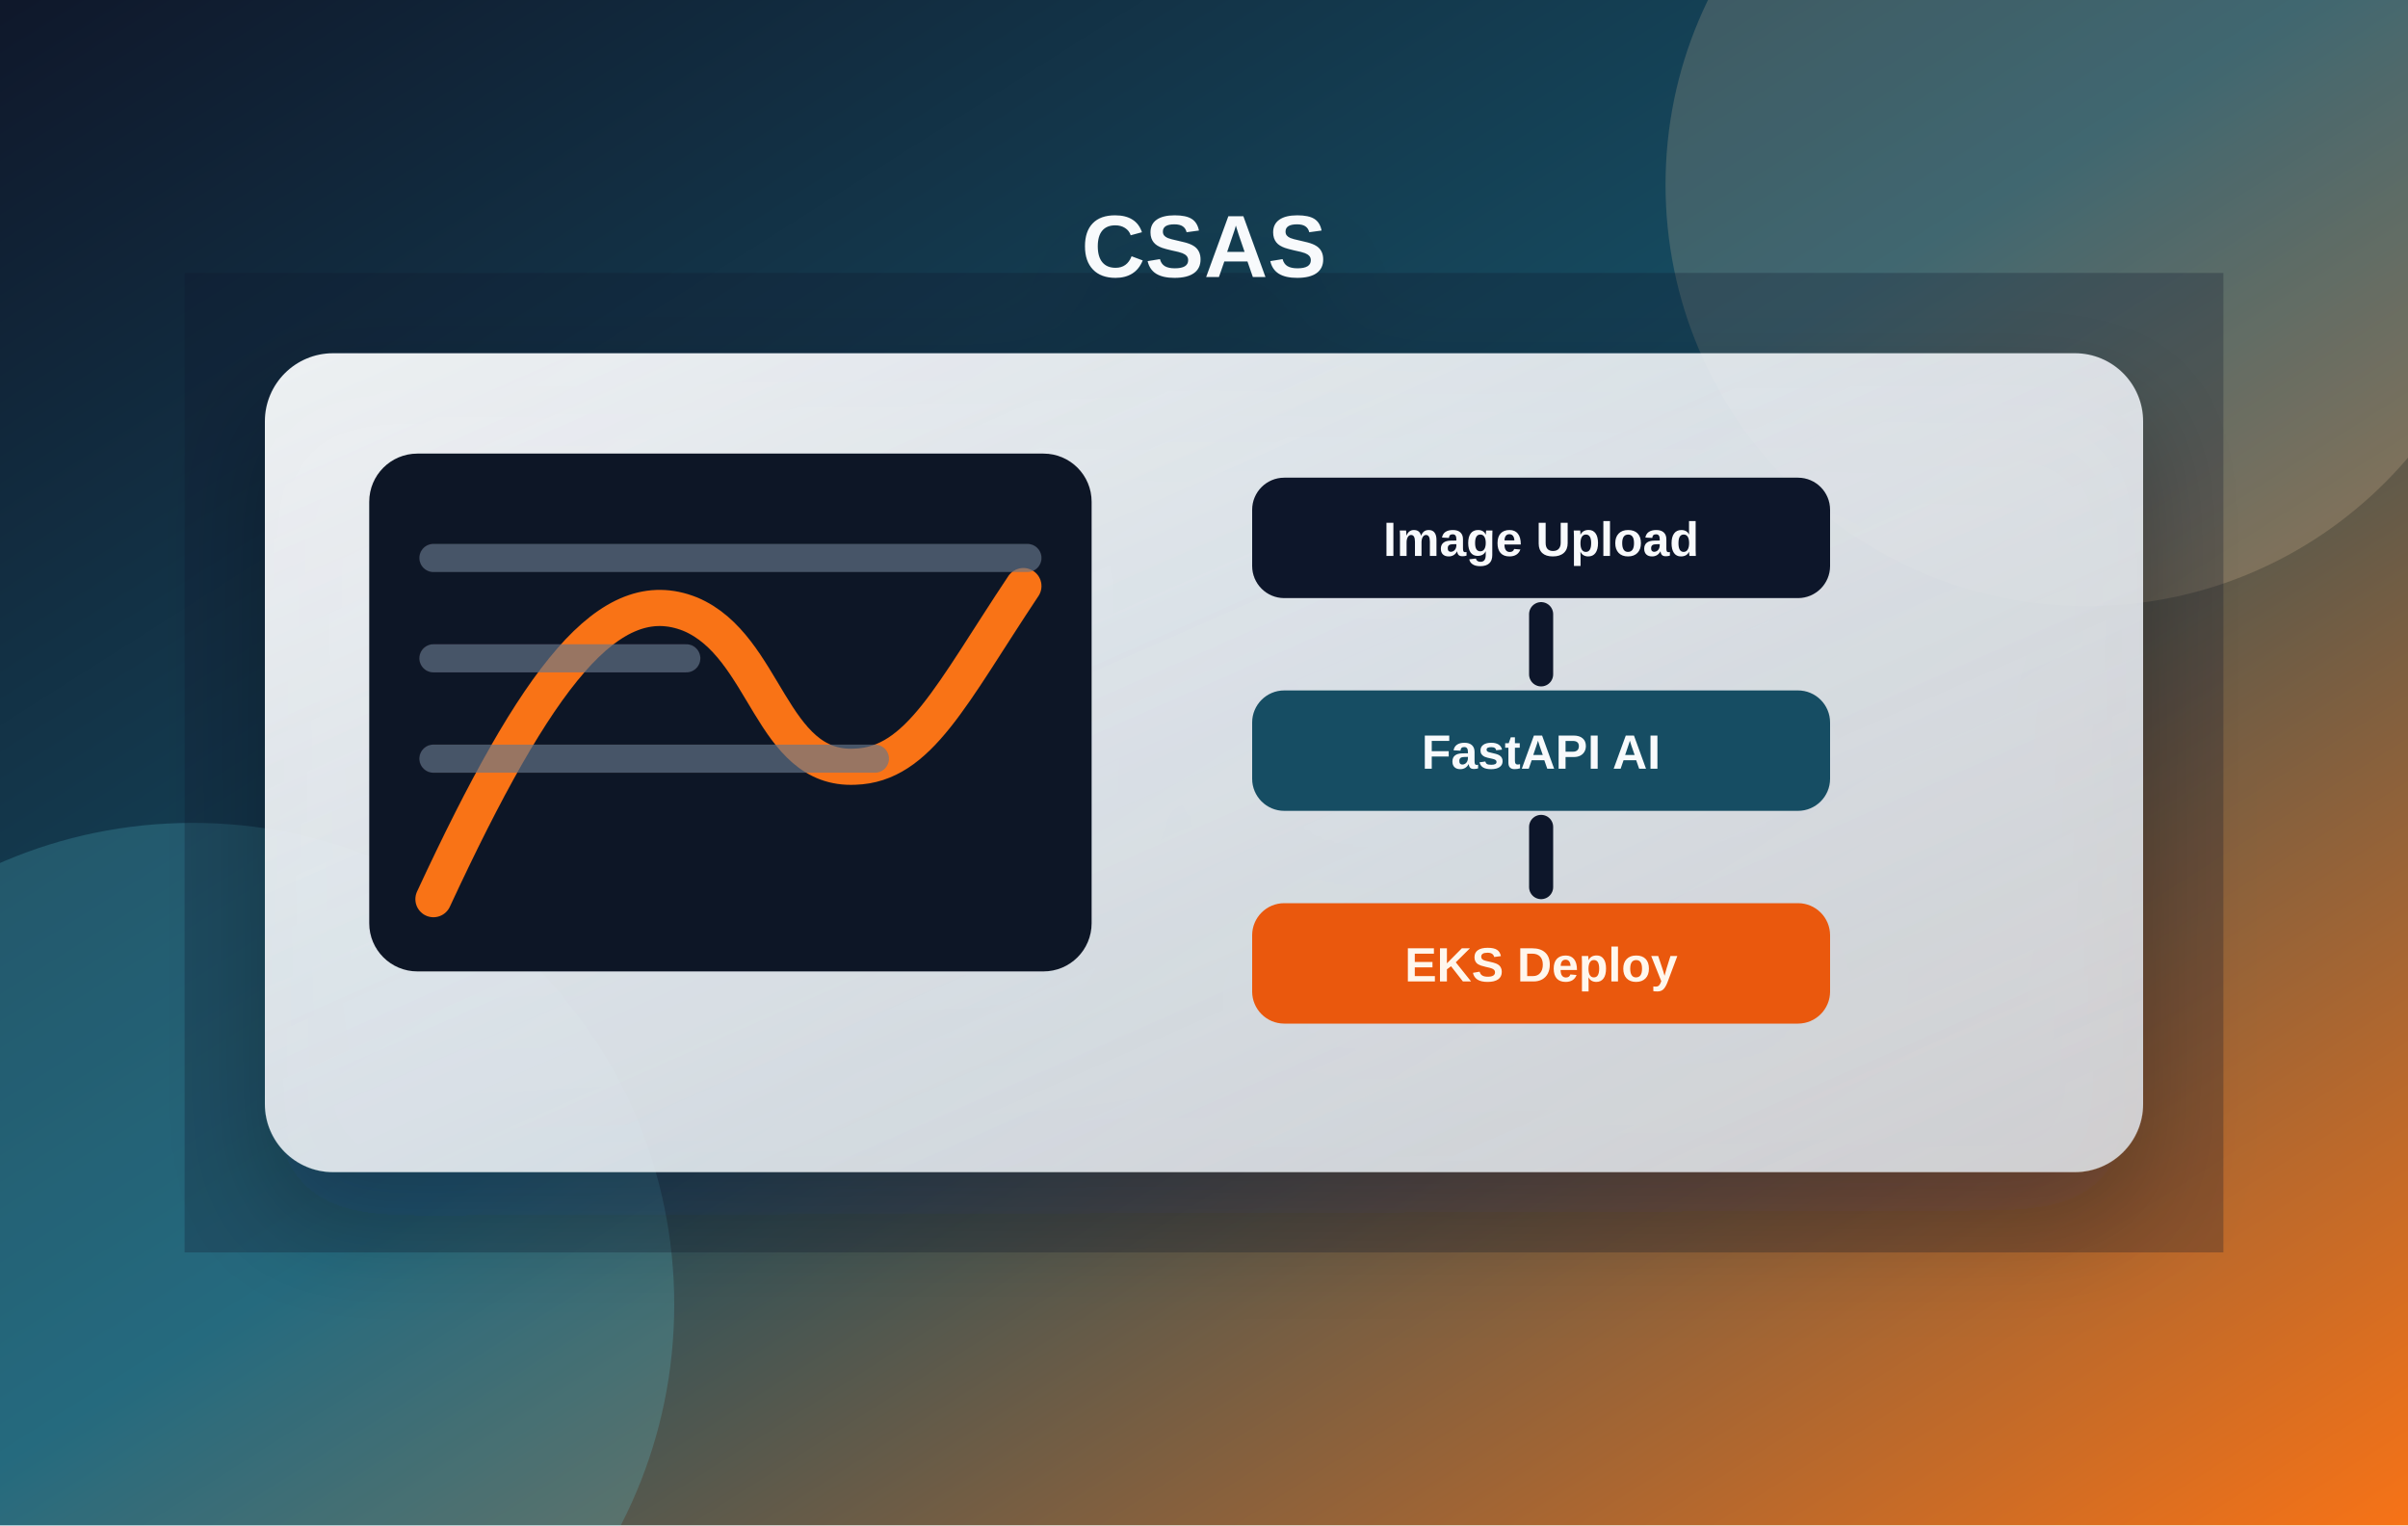
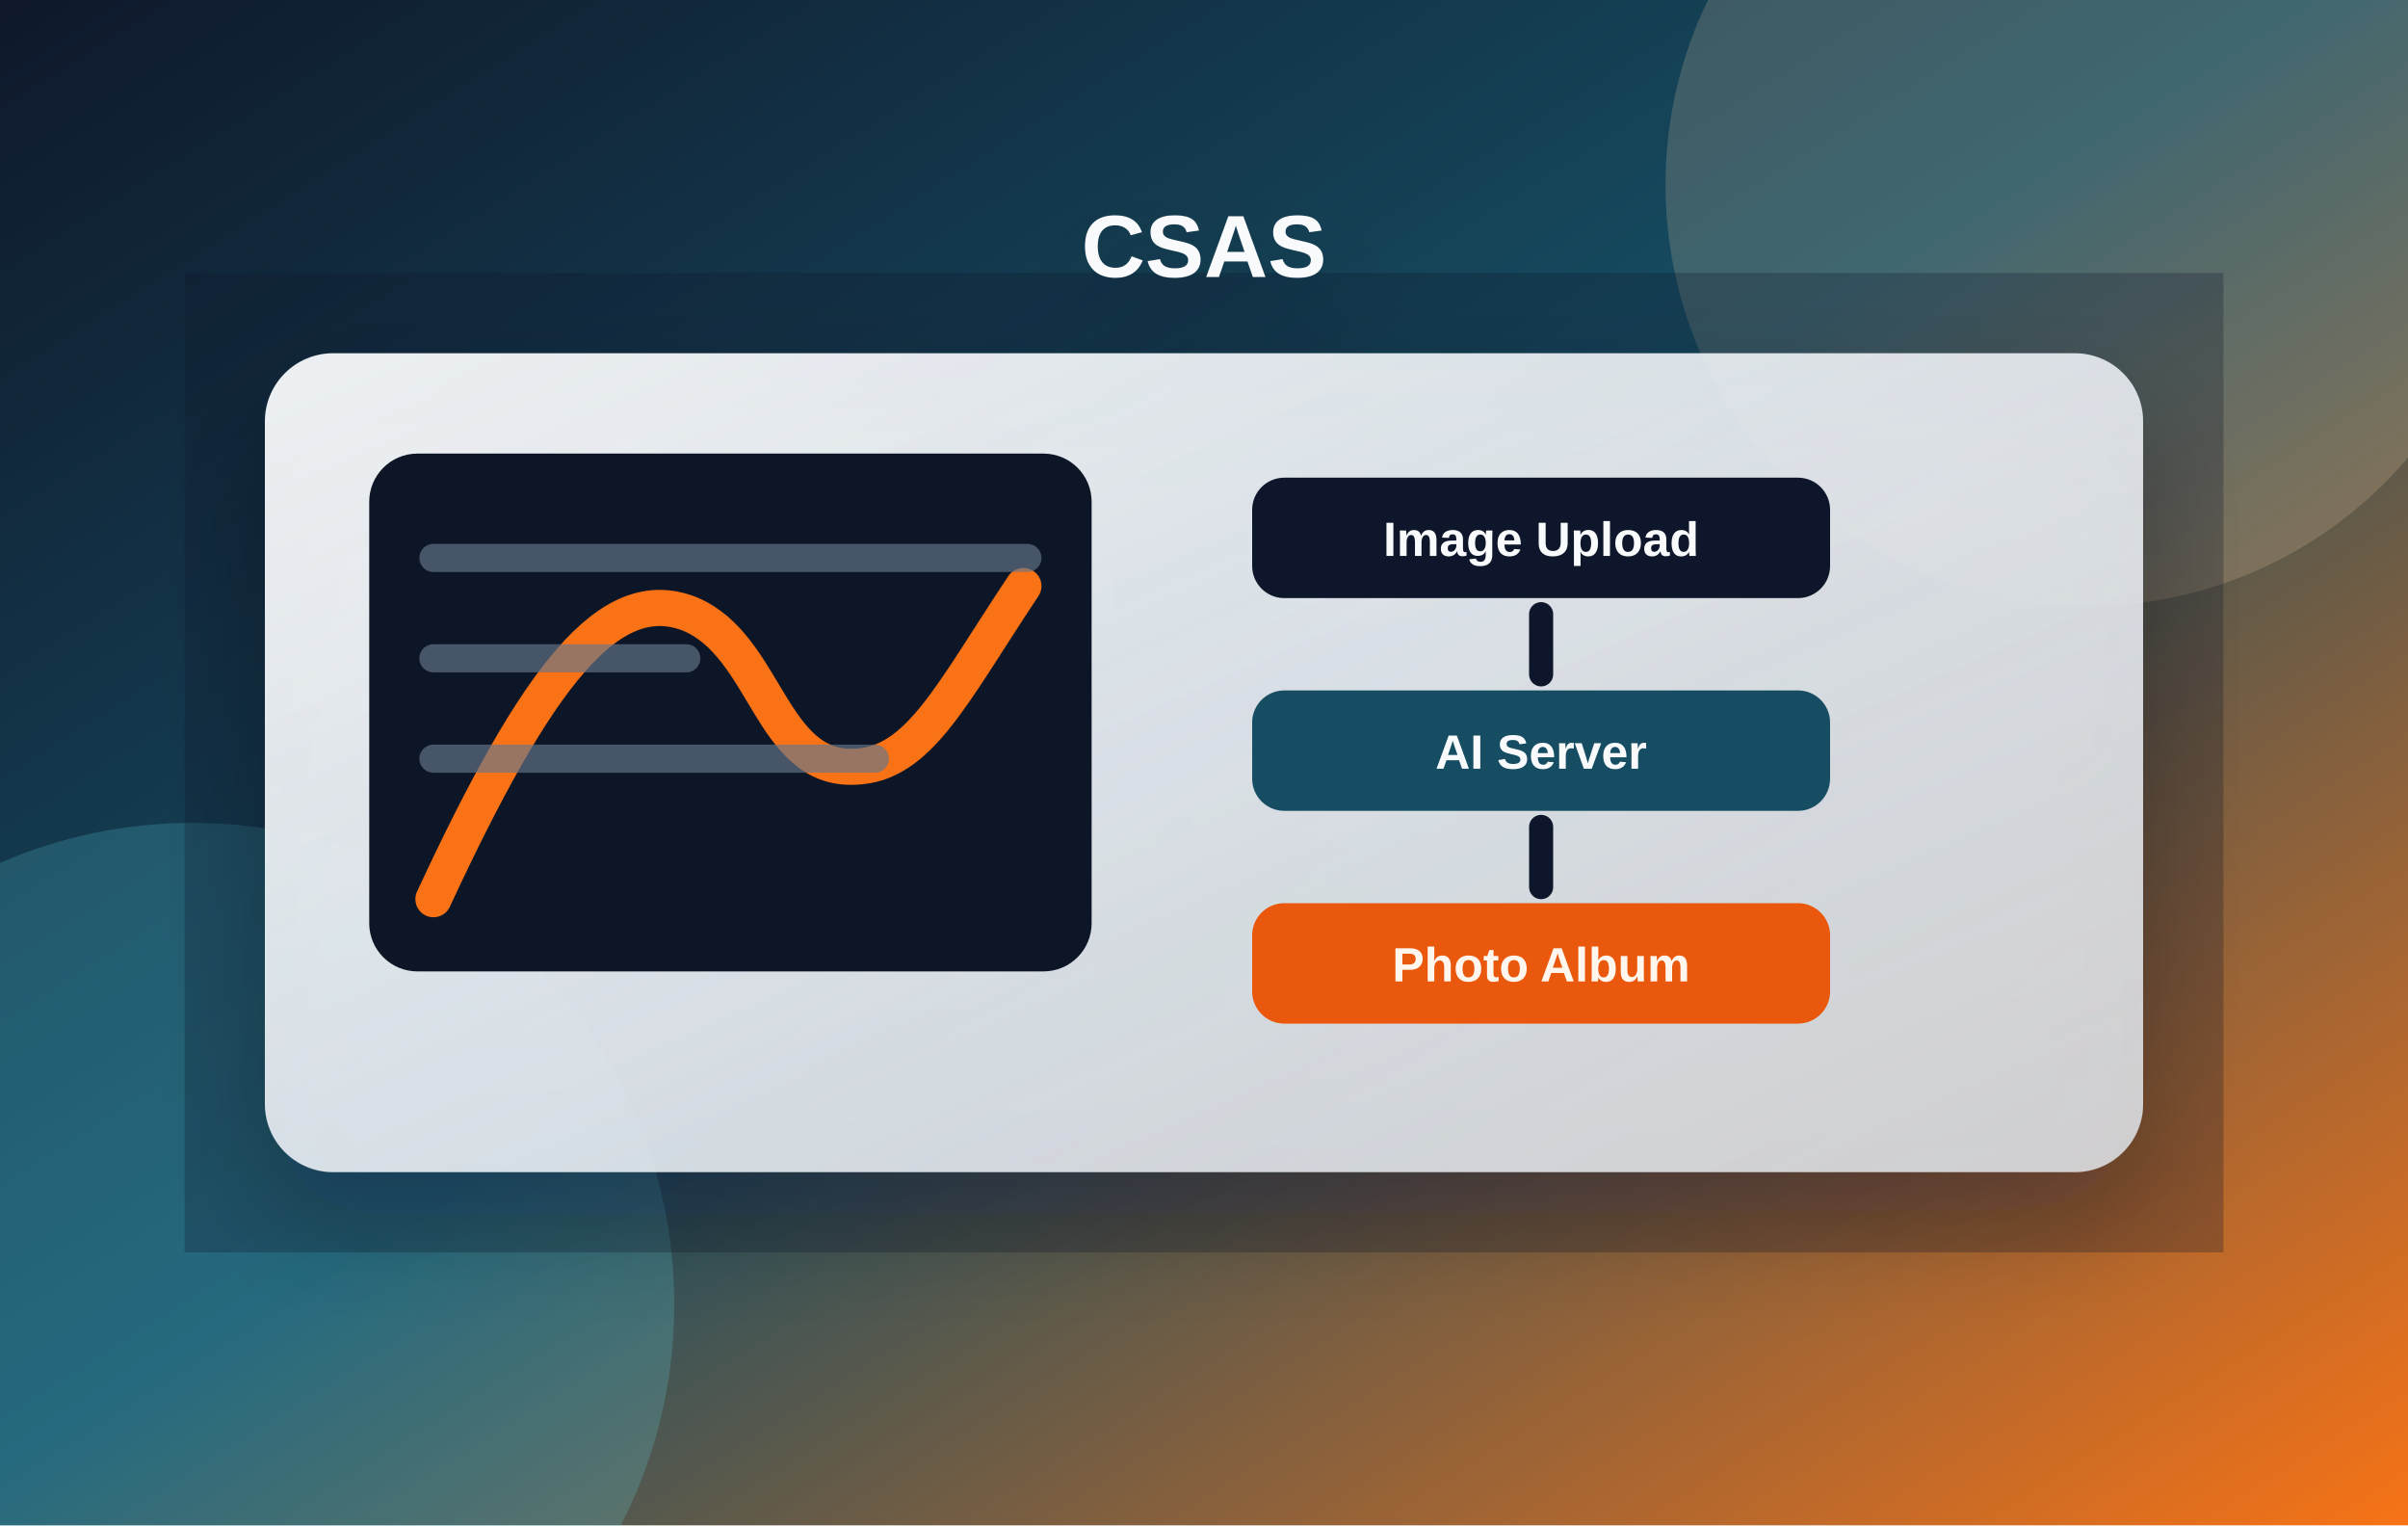
<svg xmlns="http://www.w3.org/2000/svg" viewBox="0 0 1200 760" role="img" aria-labelledby="title desc">
  <defs>
    <linearGradient id="bg" x1="0" y1="0" x2="1" y2="1">
      <stop offset="0%" stop-color="#0f172a" />
      <stop offset="48%" stop-color="#164e63" />
      <stop offset="100%" stop-color="#f97316" />
    </linearGradient>
    <linearGradient id="panel" x1="0" y1="0" x2="1" y2="1">
      <stop offset="0%" stop-color="#f8fafc" stop-opacity="0.95" />
      <stop offset="100%" stop-color="#e2e8f0" stop-opacity="0.82" />
    </linearGradient>
    <filter id="shadow" x="-20%" y="-20%" width="140%" height="140%">
      <feDropShadow dx="0" dy="26" stdDeviation="26" flood-color="#020617" flood-opacity="0.28" />
    </filter>
  </defs>
  <rect width="1200" height="760" fill="url(#bg)" />
  <circle cx="1040" cy="92" r="210" fill="#fed7aa" opacity="0.18" />
  <circle cx="96" cy="650" r="240" fill="#67e8f9" opacity="0.18" />
  <path d="M92 136h1016v488H92z" fill="#0f172a" opacity="0.28" rx="38" />
  <g filter="url(#shadow)">
    <rect x="132" y="176" width="936" height="408" rx="34" fill="url(#panel)" />
    <rect x="184" y="226" width="360" height="258" rx="24" fill="#111827" />
    <path d="M216 448c52-112 88-158 128-142 38 16 40 78 82 76 32-1 48-36 84-90" fill="none" stroke="#f97316" stroke-width="18" stroke-linecap="round" />
    <path d="M216 278h296M216 328h126M216 378h220" stroke="#64748b" stroke-width="14" stroke-linecap="round" opacity="0.65" />
    <rect x="624" y="238" width="288" height="60" rx="16" fill="#0f172a" />
    <rect x="624" y="344" width="288" height="60" rx="16" fill="#164e63" />
    <rect x="624" y="450" width="288" height="60" rx="16" fill="#ea580c" />
    <path d="M768 306v30M768 412v30" stroke="#0f172a" stroke-width="12" stroke-linecap="round" />
    <text x="600" y="138" text-anchor="middle" font-family="Arial, sans-serif" font-size="44" font-weight="800" fill="#f8fafc">CSAS</text>
    <text x="768" y="277" text-anchor="middle" font-family="Arial, sans-serif" font-size="24" font-weight="800" fill="#f8fafc">Image Upload</text>
-     <text x="768" y="383" text-anchor="middle" font-family="Arial, sans-serif" font-size="24" font-weight="800" fill="#f8fafc">FastAPI AI</text>
-     <text x="768" y="489" text-anchor="middle" font-family="Arial, sans-serif" font-size="24" font-weight="800" fill="#fff7ed">EKS Deploy</text>
+     <text x="768" y="383" text-anchor="middle" font-family="Arial, sans-serif" font-size="24" font-weight="800" fill="#f8fafc">AI Server</text>
+     <text x="768" y="489" text-anchor="middle" font-family="Arial, sans-serif" font-size="24" font-weight="800" fill="#fff7ed">Photo Album</text>
  </g>
</svg>
